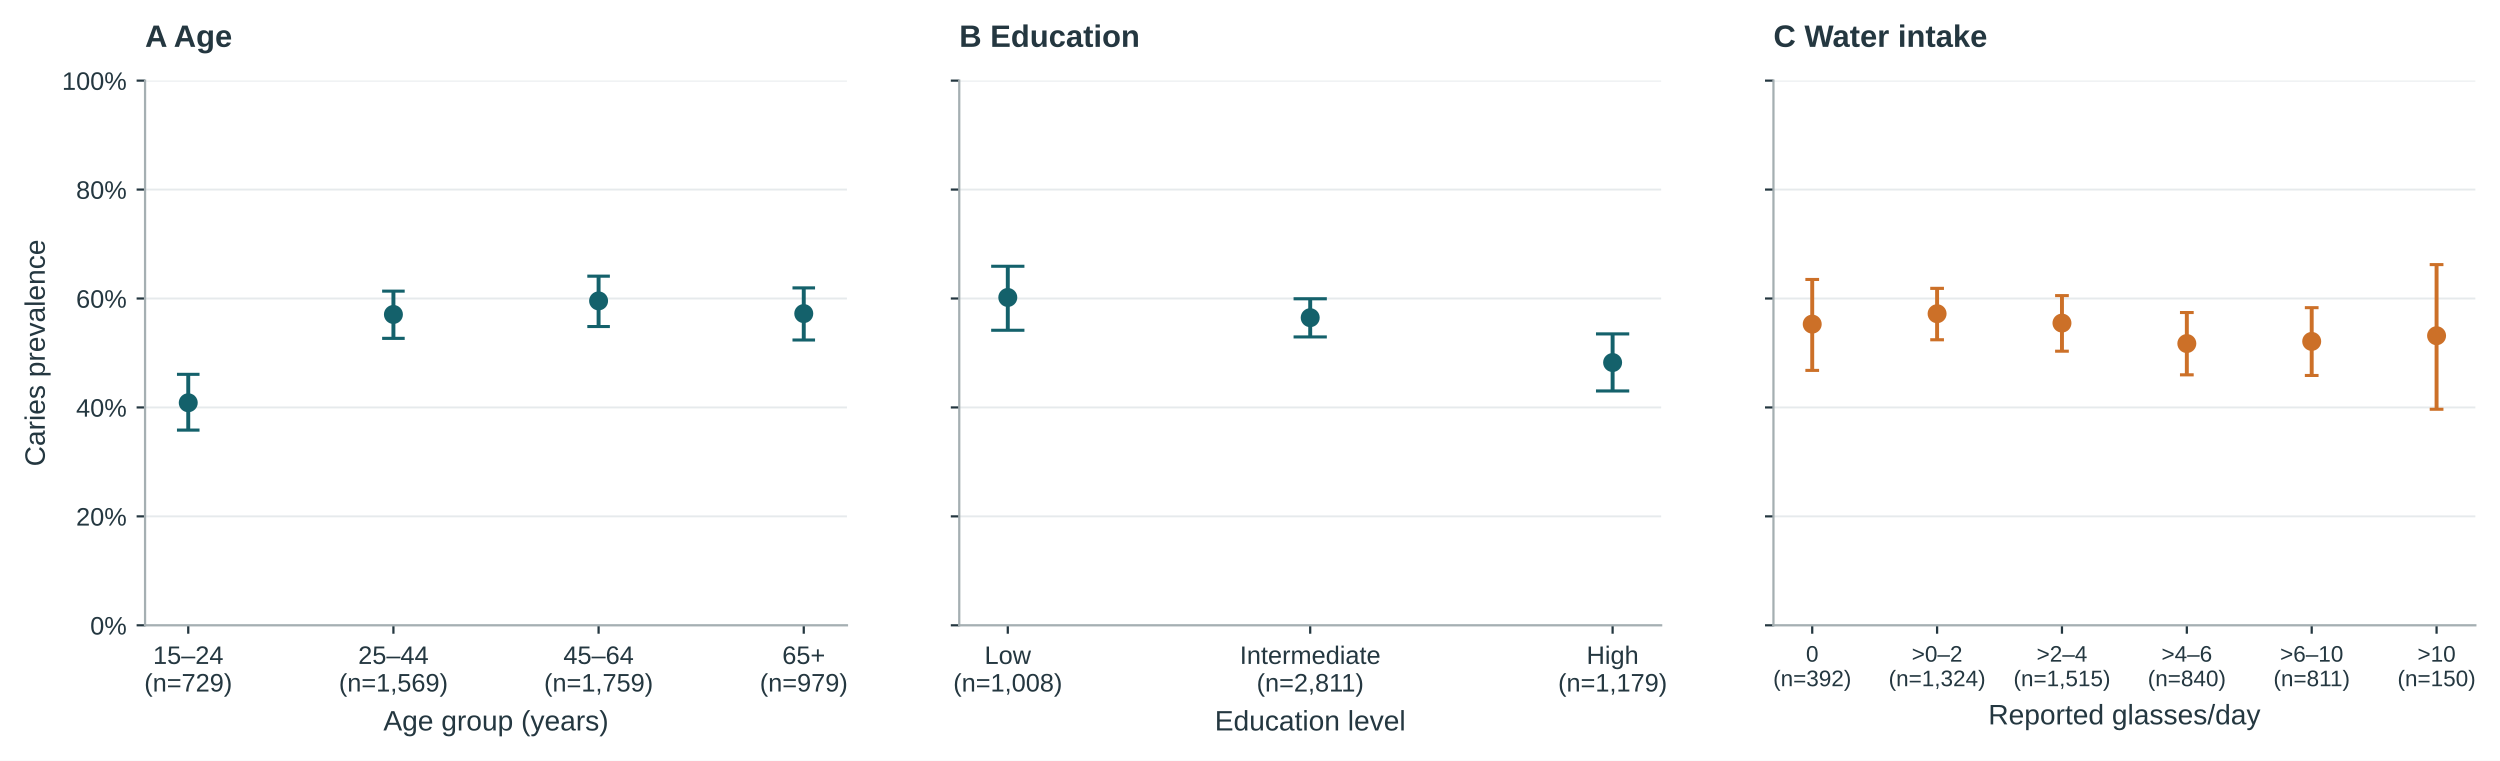
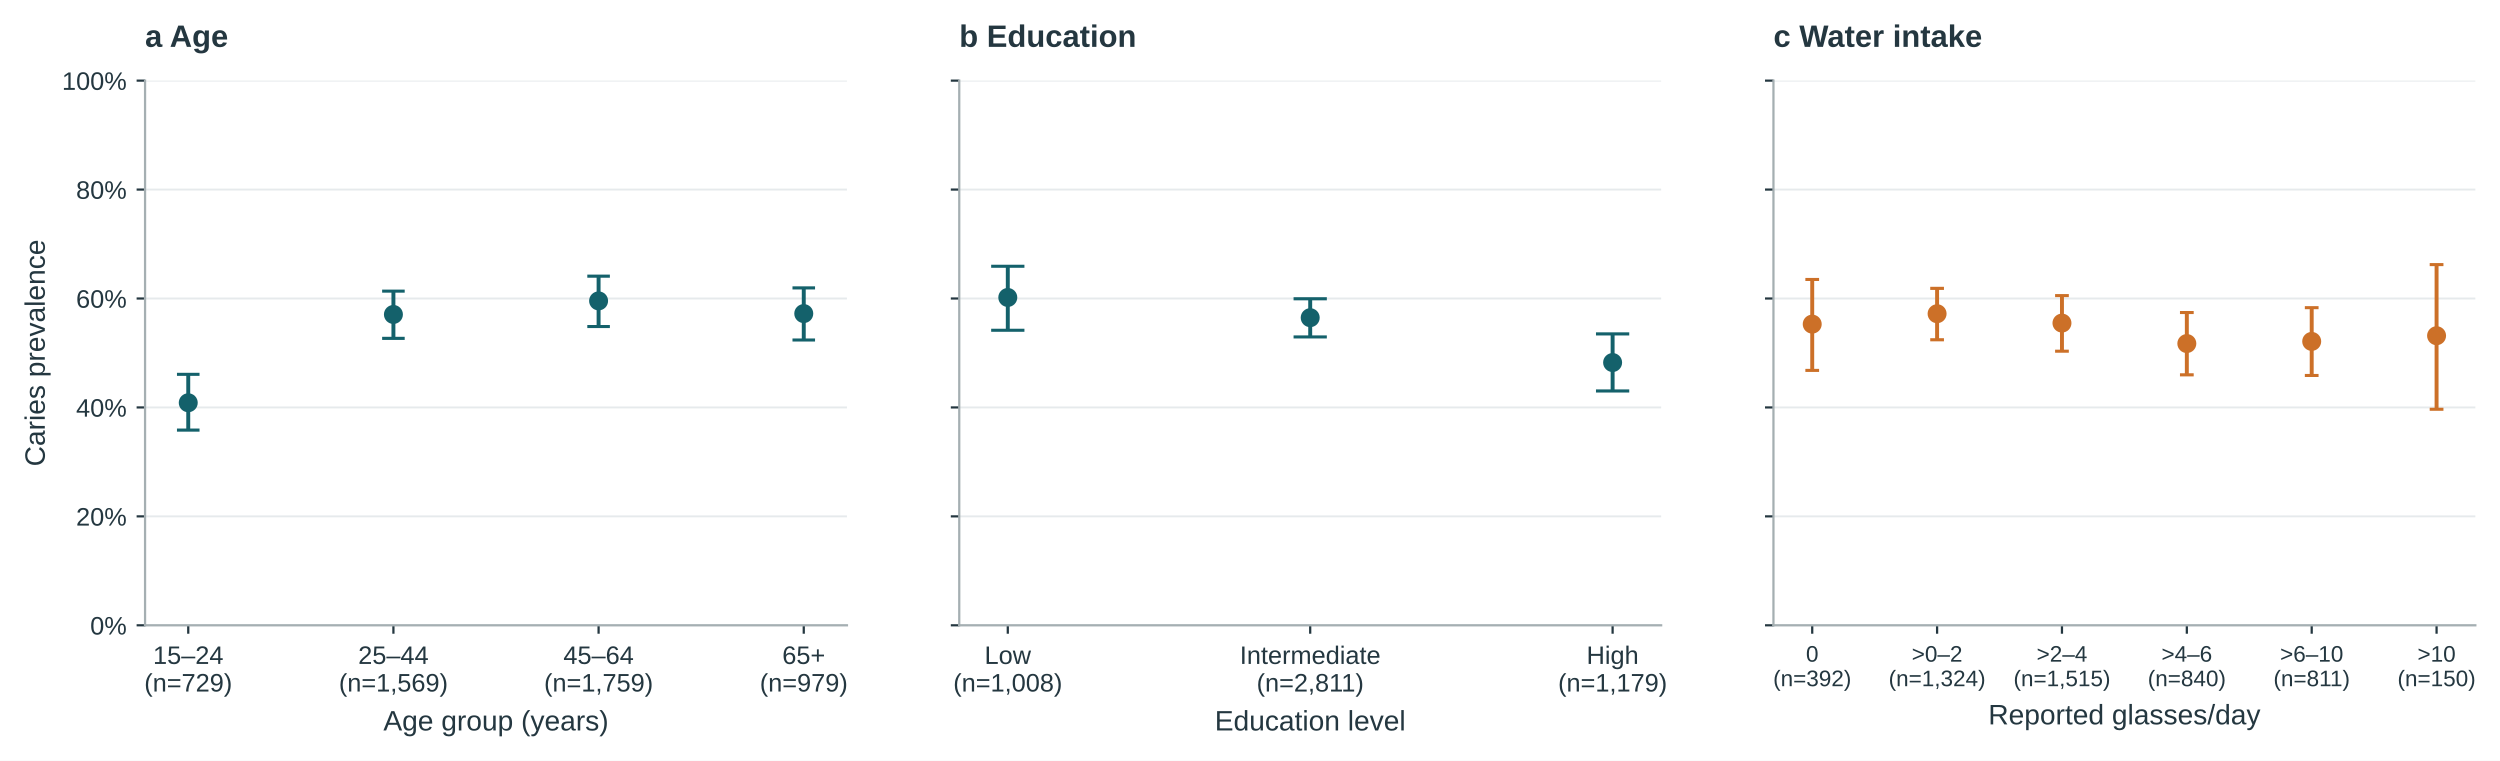
<svg xmlns="http://www.w3.org/2000/svg" xmlns:xlink="http://www.w3.org/1999/xlink" width="888.303pt" height="270.3pt" viewBox="0 0 888.303 270.3" version="1.1">
  <defs>
    <style type="text/css">*{stroke-linejoin: round; stroke-linecap: butt}</style>
  </defs>
  <g id="figure_1">
    <g id="patch_1">
      <path d="M 0 270.3  L 888.303 270.3  L 888.303 0  L 0 0  z " style="fill: #ffffff" />
    </g>
    <g id="axes_1">
      <g id="patch_2">
        <path d="M 51.542 222.184  L 300.94 222.184  L 300.94 28.648  L 51.542 28.648  z " style="fill: #ffffff" />
      </g>
      <g id="matplotlib.axis_1">
        <g id="xtick_1">
          <g id="line2d_1">
            <defs>
-               <path id="mae3a297f26" d="M 0 0  L 0 3  " style="stroke: #243740; stroke-width: 0.8" />
+               <path id="m67c0780987" d="M 0 0  L 0 3  " style="stroke: #243740; stroke-width: 0.8" />
            </defs>
            <g>
-               <use xlink:href="#mae3a297f26" x="66.888" y="222.184" style="fill: #243740; stroke: #243740; stroke-width: 0.8" />
+               <use xlink:href="#m67c0780987" x="66.888" y="222.184" style="fill: #243740; stroke: #243740; stroke-width: 0.8" />
            </g>
          </g>
          <g id="text_1">
            <text style="font-size: 9px; font-family: 'Arial', 'DejaVu Sans', sans-serif; fill: #243740" transform="translate(54.37602 235.9111)">15–24</text>
            <text style="font-size: 9px; font-family: 'Arial', 'DejaVu Sans', sans-serif; fill: #243740" transform="translate(51.25344 245.7065)">(n=729)</text>
          </g>
        </g>
        <g id="xtick_2">
          <g id="line2d_2">
            <g>
-               <use xlink:href="#mae3a297f26" x="139.79" y="222.184" style="fill: #243740; stroke: #243740; stroke-width: 0.8" />
+               <use xlink:href="#m67c0780987" x="139.79" y="222.184" style="fill: #243740; stroke: #243740; stroke-width: 0.8" />
            </g>
          </g>
          <g id="text_2">
            <text style="font-size: 9px; font-family: 'Arial', 'DejaVu Sans', sans-serif; fill: #243740" transform="translate(127.278 235.9111)">25–44</text>
            <text style="font-size: 9px; font-family: 'Arial', 'DejaVu Sans', sans-serif; fill: #243740" transform="translate(120.4028 245.7065)">(n=1,569)</text>
          </g>
        </g>
        <g id="xtick_3">
          <g id="line2d_3">
            <g>
-               <use xlink:href="#mae3a297f26" x="212.692" y="222.184" style="fill: #243740; stroke: #243740; stroke-width: 0.8" />
+               <use xlink:href="#m67c0780987" x="212.692" y="222.184" style="fill: #243740; stroke: #243740; stroke-width: 0.8" />
            </g>
          </g>
          <g id="text_3">
            <text style="font-size: 9px; font-family: 'Arial', 'DejaVu Sans', sans-serif; fill: #243740" transform="translate(200.1799 235.9111)">45–64</text>
            <text style="font-size: 9px; font-family: 'Arial', 'DejaVu Sans', sans-serif; fill: #243740" transform="translate(193.3048 245.7065)">(n=1,759)</text>
          </g>
        </g>
        <g id="xtick_4">
          <g id="line2d_4">
            <g>
-               <use xlink:href="#mae3a297f26" x="285.594" y="222.184" style="fill: #243740; stroke: #243740; stroke-width: 0.8" />
+               <use xlink:href="#m67c0780987" x="285.594" y="222.184" style="fill: #243740; stroke: #243740; stroke-width: 0.8" />
            </g>
          </g>
          <g id="text_4">
            <text style="font-size: 9px; font-family: 'Arial', 'DejaVu Sans', sans-serif; fill: #243740" transform="translate(277.9609 235.9111)">65+</text>
            <text style="font-size: 9px; font-family: 'Arial', 'DejaVu Sans', sans-serif; fill: #243740" transform="translate(269.9593 245.7065)">(n=979)</text>
          </g>
        </g>
        <g id="text_5">
          <text style="font-size: 10px; font-family: 'Arial', 'DejaVu Sans', sans-serif; text-anchor: middle; fill: #243740" x="176.241" y="259.556" transform="rotate(-0 176.2411 259.5556)">Age group (years)</text>
        </g>
      </g>
      <g id="matplotlib.axis_2">
        <g id="ytick_1">
          <g id="line2d_5">
-             <path d="M 51.542 222.184  L 300.94 222.184  " clip-path="url(#pbe6ad7b8bf)" style="fill: none; stroke: #e6eaec; stroke-width: 0.7; stroke-linecap: square" />
+             <path d="M 51.542 222.184  L 300.94 222.184  " clip-path="url(#pc5692f93bd)" style="fill: none; stroke: #e6eaec; stroke-width: 0.7; stroke-linecap: square" />
          </g>
          <g id="line2d_6">
            <defs>
-               <path id="m95fc5f3b8b" d="M 0 0  L -3 0  " style="stroke: #243740; stroke-width: 0.8" />
+               <path id="mb095ffeaea" d="M 0 0  L -3 0  " style="stroke: #243740; stroke-width: 0.8" />
            </defs>
            <g>
-               <use xlink:href="#m95fc5f3b8b" x="51.542" y="222.184" style="fill: #243740; stroke: #243740; stroke-width: 0.8" />
+               <use xlink:href="#mb095ffeaea" x="51.542" y="222.184" style="fill: #243740; stroke: #243740; stroke-width: 0.8" />
            </g>
          </g>
          <g id="text_6">
            <text style="font-size: 9px; font-family: 'Arial', 'DejaVu Sans', sans-serif; text-anchor: end; fill: #243740" x="45.042" y="225.46" transform="rotate(-0 45.04227 225.4604)">0%</text>
          </g>
        </g>
        <g id="ytick_2">
          <g id="line2d_7">
-             <path d="M 51.542 183.477  L 300.94 183.477  " clip-path="url(#pbe6ad7b8bf)" style="fill: none; stroke: #e6eaec; stroke-width: 0.7; stroke-linecap: square" />
+             <path d="M 51.542 183.477  L 300.94 183.477  " clip-path="url(#pc5692f93bd)" style="fill: none; stroke: #e6eaec; stroke-width: 0.7; stroke-linecap: square" />
          </g>
          <g id="line2d_8">
            <g>
-               <use xlink:href="#m95fc5f3b8b" x="51.542" y="183.477" style="fill: #243740; stroke: #243740; stroke-width: 0.8" />
+               <use xlink:href="#mb095ffeaea" x="51.542" y="183.477" style="fill: #243740; stroke: #243740; stroke-width: 0.8" />
            </g>
          </g>
          <g id="text_7">
            <text style="font-size: 9px; font-family: 'Arial', 'DejaVu Sans', sans-serif; text-anchor: end; fill: #243740" x="45.042" y="186.753" transform="rotate(-0 45.04227 186.7532)">20%</text>
          </g>
        </g>
        <g id="ytick_3">
          <g id="line2d_9">
-             <path d="M 51.542 144.77  L 300.94 144.77  " clip-path="url(#pbe6ad7b8bf)" style="fill: none; stroke: #e6eaec; stroke-width: 0.7; stroke-linecap: square" />
+             <path d="M 51.542 144.77  L 300.94 144.77  " clip-path="url(#pc5692f93bd)" style="fill: none; stroke: #e6eaec; stroke-width: 0.7; stroke-linecap: square" />
          </g>
          <g id="line2d_10">
            <g>
-               <use xlink:href="#m95fc5f3b8b" x="51.542" y="144.77" style="fill: #243740; stroke: #243740; stroke-width: 0.8" />
+               <use xlink:href="#mb095ffeaea" x="51.542" y="144.77" style="fill: #243740; stroke: #243740; stroke-width: 0.8" />
            </g>
          </g>
          <g id="text_8">
            <text style="font-size: 9px; font-family: 'Arial', 'DejaVu Sans', sans-serif; text-anchor: end; fill: #243740" x="45.042" y="148.046" transform="rotate(-0 45.04227 148.046)">40%</text>
          </g>
        </g>
        <g id="ytick_4">
          <g id="line2d_11">
-             <path d="M 51.542 106.063  L 300.94 106.063  " clip-path="url(#pbe6ad7b8bf)" style="fill: none; stroke: #e6eaec; stroke-width: 0.7; stroke-linecap: square" />
+             <path d="M 51.542 106.063  L 300.94 106.063  " clip-path="url(#pc5692f93bd)" style="fill: none; stroke: #e6eaec; stroke-width: 0.7; stroke-linecap: square" />
          </g>
          <g id="line2d_12">
            <g>
-               <use xlink:href="#m95fc5f3b8b" x="51.542" y="106.063" style="fill: #243740; stroke: #243740; stroke-width: 0.8" />
+               <use xlink:href="#mb095ffeaea" x="51.542" y="106.063" style="fill: #243740; stroke: #243740; stroke-width: 0.8" />
            </g>
          </g>
          <g id="text_9">
            <text style="font-size: 9px; font-family: 'Arial', 'DejaVu Sans', sans-serif; text-anchor: end; fill: #243740" x="45.042" y="109.339" transform="rotate(-0 45.04227 109.3388)">60%</text>
          </g>
        </g>
        <g id="ytick_5">
          <g id="line2d_13">
-             <path d="M 51.542 67.356  L 300.94 67.356  " clip-path="url(#pbe6ad7b8bf)" style="fill: none; stroke: #e6eaec; stroke-width: 0.7; stroke-linecap: square" />
+             <path d="M 51.542 67.356  L 300.94 67.356  " clip-path="url(#pc5692f93bd)" style="fill: none; stroke: #e6eaec; stroke-width: 0.7; stroke-linecap: square" />
          </g>
          <g id="line2d_14">
            <g>
-               <use xlink:href="#m95fc5f3b8b" x="51.542" y="67.356" style="fill: #243740; stroke: #243740; stroke-width: 0.8" />
+               <use xlink:href="#mb095ffeaea" x="51.542" y="67.356" style="fill: #243740; stroke: #243740; stroke-width: 0.8" />
            </g>
          </g>
          <g id="text_10">
            <text style="font-size: 9px; font-family: 'Arial', 'DejaVu Sans', sans-serif; text-anchor: end; fill: #243740" x="45.042" y="70.632" transform="rotate(-0 45.04227 70.63162)">80%</text>
          </g>
        </g>
        <g id="ytick_6">
          <g id="line2d_15">
-             <path d="M 51.542 28.648  L 300.94 28.648  " clip-path="url(#pbe6ad7b8bf)" style="fill: none; stroke: #e6eaec; stroke-width: 0.7; stroke-linecap: square" />
+             <path d="M 51.542 28.648  L 300.94 28.648  " clip-path="url(#pc5692f93bd)" style="fill: none; stroke: #e6eaec; stroke-width: 0.7; stroke-linecap: square" />
          </g>
          <g id="line2d_16">
            <g>
-               <use xlink:href="#m95fc5f3b8b" x="51.542" y="28.648" style="fill: #243740; stroke: #243740; stroke-width: 0.8" />
+               <use xlink:href="#mb095ffeaea" x="51.542" y="28.648" style="fill: #243740; stroke: #243740; stroke-width: 0.8" />
            </g>
          </g>
          <g id="text_11">
            <text style="font-size: 9px; font-family: 'Arial', 'DejaVu Sans', sans-serif; text-anchor: end; fill: #243740" x="45.042" y="31.924" transform="rotate(-0 45.04227 31.92442)">100%</text>
          </g>
        </g>
        <g id="text_12">
          <text style="font-size: 10px; font-family: 'Arial', 'DejaVu Sans', sans-serif; text-anchor: middle; fill: #243740" x="15.92" y="125.416" transform="rotate(-90 15.92027 125.4163)">Caries prevalence</text>
        </g>
      </g>
      <g id="LineCollection_1">
-         <path d="M 66.888 152.82  L 66.888 133.012  " clip-path="url(#pbe6ad7b8bf)" style="fill: none; stroke: #14616b; stroke-width: 1.4" />
+         <path d="M 66.888 152.82  L 66.888 133.012  " clip-path="url(#pc5692f93bd)" style="fill: none; stroke: #14616b; stroke-width: 1.4" />
      </g>
      <g id="LineCollection_2">
-         <path d="M 62.879 152.82  L 70.898 152.82  " clip-path="url(#pbe6ad7b8bf)" style="fill: none; stroke: #14616b; stroke-width: 1.1" />
-         <path d="M 62.879 133.012  L 70.898 133.012  " clip-path="url(#pbe6ad7b8bf)" style="fill: none; stroke: #14616b; stroke-width: 1.1" />
+         <path d="M 62.879 152.82  L 70.898 152.82  " clip-path="url(#pc5692f93bd)" style="fill: none; stroke: #14616b; stroke-width: 1.1" />
+         <path d="M 62.879 133.012  L 70.898 133.012  " clip-path="url(#pc5692f93bd)" style="fill: none; stroke: #14616b; stroke-width: 1.1" />
      </g>
      <g id="LineCollection_3">
-         <path d="M 139.79 120.233  L 139.79 103.445  " clip-path="url(#pbe6ad7b8bf)" style="fill: none; stroke: #14616b; stroke-width: 1.4" />
+         <path d="M 139.79 120.233  L 139.79 103.445  " clip-path="url(#pc5692f93bd)" style="fill: none; stroke: #14616b; stroke-width: 1.4" />
      </g>
      <g id="LineCollection_4">
-         <path d="M 135.78 120.233  L 143.8 120.233  " clip-path="url(#pbe6ad7b8bf)" style="fill: none; stroke: #14616b; stroke-width: 1.1" />
-         <path d="M 135.78 103.445  L 143.8 103.445  " clip-path="url(#pbe6ad7b8bf)" style="fill: none; stroke: #14616b; stroke-width: 1.1" />
+         <path d="M 135.78 120.233  L 143.8 120.233  " clip-path="url(#pc5692f93bd)" style="fill: none; stroke: #14616b; stroke-width: 1.1" />
+         <path d="M 135.78 103.445  L 143.8 103.445  " clip-path="url(#pc5692f93bd)" style="fill: none; stroke: #14616b; stroke-width: 1.1" />
      </g>
      <g id="LineCollection_5">
-         <path d="M 212.692 116.029  L 212.692 98.124  " clip-path="url(#pbe6ad7b8bf)" style="fill: none; stroke: #14616b; stroke-width: 1.4" />
+         <path d="M 212.692 116.029  L 212.692 98.124  " clip-path="url(#pc5692f93bd)" style="fill: none; stroke: #14616b; stroke-width: 1.4" />
      </g>
      <g id="LineCollection_6">
-         <path d="M 208.682 116.029  L 216.702 116.029  " clip-path="url(#pbe6ad7b8bf)" style="fill: none; stroke: #14616b; stroke-width: 1.1" />
-         <path d="M 208.682 98.124  L 216.702 98.124  " clip-path="url(#pbe6ad7b8bf)" style="fill: none; stroke: #14616b; stroke-width: 1.1" />
+         <path d="M 208.682 116.029  L 216.702 116.029  " clip-path="url(#pc5692f93bd)" style="fill: none; stroke: #14616b; stroke-width: 1.1" />
+         <path d="M 208.682 98.124  L 216.702 98.124  " clip-path="url(#pc5692f93bd)" style="fill: none; stroke: #14616b; stroke-width: 1.1" />
      </g>
      <g id="LineCollection_7">
-         <path d="M 285.594 120.804  L 285.594 102.301  " clip-path="url(#pbe6ad7b8bf)" style="fill: none; stroke: #14616b; stroke-width: 1.4" />
+         <path d="M 285.594 120.804  L 285.594 102.301  " clip-path="url(#pc5692f93bd)" style="fill: none; stroke: #14616b; stroke-width: 1.4" />
      </g>
      <g id="LineCollection_8">
-         <path d="M 281.584 120.804  L 289.604 120.804  " clip-path="url(#pbe6ad7b8bf)" style="fill: none; stroke: #14616b; stroke-width: 1.1" />
-         <path d="M 281.584 102.301  L 289.604 102.301  " clip-path="url(#pbe6ad7b8bf)" style="fill: none; stroke: #14616b; stroke-width: 1.1" />
+         <path d="M 281.584 120.804  L 289.604 120.804  " clip-path="url(#pc5692f93bd)" style="fill: none; stroke: #14616b; stroke-width: 1.1" />
+         <path d="M 281.584 102.301  L 289.604 102.301  " clip-path="url(#pc5692f93bd)" style="fill: none; stroke: #14616b; stroke-width: 1.1" />
      </g>
      <g id="patch_3">
        <path d="M 51.542 222.184  L 51.542 28.648  " style="fill: none; stroke: #a5afb2; stroke-width: 0.8; stroke-linejoin: miter; stroke-linecap: square" />
      </g>
      <g id="patch_4">
        <path d="M 51.542 222.184  L 300.94 222.184  " style="fill: none; stroke: #a5afb2; stroke-width: 0.8; stroke-linejoin: miter; stroke-linecap: square" />
      </g>
      <g id="PathCollection_1">
        <defs>
-           <path id="m82c2ba44da" d="M 0 2.872  C 0.762 2.872 1.492 2.57 2.031 2.031  C 2.57 1.492 2.872 0.762 2.872 0  C 2.872 -0.762 2.57 -1.492 2.031 -2.031  C 1.492 -2.57 0.762 -2.872 0 -2.872  C -0.762 -2.872 -1.492 -2.57 -2.031 -2.031  C -2.57 -1.492 -2.872 -0.762 -2.872 0  C -2.872 0.762 -2.57 1.492 -2.031 2.031  C -1.492 2.57 -0.762 2.872 0 2.872  z " style="stroke: #14616b" />
+           <path id="m04015a2d01" d="M 0 2.872  C 0.762 2.872 1.492 2.57 2.031 2.031  C 2.57 1.492 2.872 0.762 2.872 0  C 2.872 -0.762 2.57 -1.492 2.031 -2.031  C 1.492 -2.57 0.762 -2.872 0 -2.872  C -0.762 -2.872 -1.492 -2.57 -2.031 -2.031  C -2.57 -1.492 -2.872 -0.762 -2.872 0  C -2.872 0.762 -2.57 1.492 -2.031 2.031  C -1.492 2.57 -0.762 2.872 0 2.872  z " style="stroke: #14616b" />
        </defs>
-         <g clip-path="url(#pbe6ad7b8bf)">
-           <use xlink:href="#m82c2ba44da" x="66.888" y="143.108" style="fill: #14616b; stroke: #14616b" />
+         <g clip-path="url(#pc5692f93bd)">
+           <use xlink:href="#m04015a2d01" x="66.888" y="143.108" style="fill: #14616b; stroke: #14616b" />
        </g>
      </g>
      <g id="PathCollection_2">
-         <g clip-path="url(#pbe6ad7b8bf)">
-           <use xlink:href="#m82c2ba44da" x="139.79" y="111.734" style="fill: #14616b; stroke: #14616b" />
+         <g clip-path="url(#pc5692f93bd)">
+           <use xlink:href="#m04015a2d01" x="139.79" y="111.734" style="fill: #14616b; stroke: #14616b" />
        </g>
      </g>
      <g id="PathCollection_3">
-         <g clip-path="url(#pbe6ad7b8bf)">
-           <use xlink:href="#m82c2ba44da" x="212.692" y="106.912" style="fill: #14616b; stroke: #14616b" />
+         <g clip-path="url(#pc5692f93bd)">
+           <use xlink:href="#m04015a2d01" x="212.692" y="106.912" style="fill: #14616b; stroke: #14616b" />
        </g>
      </g>
      <g id="PathCollection_4">
-         <g clip-path="url(#pbe6ad7b8bf)">
-           <use xlink:href="#m82c2ba44da" x="285.594" y="111.422" style="fill: #14616b; stroke: #14616b" />
+         <g clip-path="url(#pc5692f93bd)">
+           <use xlink:href="#m04015a2d01" x="285.594" y="111.422" style="fill: #14616b; stroke: #14616b" />
        </g>
      </g>
      <g id="text_13">
-         <text style="font-weight: 700; font-size: 11px; font-family: 'Arial', 'DejaVu Sans', sans-serif; text-anchor: start; fill: #243740" x="51.542" y="16.648" transform="rotate(-0 51.54227 16.6483)">A  Age</text>
+         <text style="font-weight: 700; font-size: 11px; font-family: 'Arial', 'DejaVu Sans', sans-serif; text-anchor: start; fill: #243740" x="51.542" y="16.648" transform="rotate(-0 51.54227 16.6483)">a  Age</text>
      </g>
    </g>
    <g id="axes_2">
      <g id="patch_5">
        <path d="M 340.843 222.184  L 590.241 222.184  L 590.241 28.648  L 340.843 28.648  z " style="fill: #ffffff" />
      </g>
      <g id="matplotlib.axis_3">
        <g id="xtick_5">
          <g id="line2d_17">
            <g>
-               <use xlink:href="#mae3a297f26" x="358.09" y="222.184" style="fill: #243740; stroke: #243740; stroke-width: 0.8" />
+               <use xlink:href="#m67c0780987" x="358.09" y="222.184" style="fill: #243740; stroke: #243740; stroke-width: 0.8" />
            </g>
          </g>
          <g id="text_14">
            <text style="font-size: 9px; font-family: 'Arial', 'DejaVu Sans', sans-serif; fill: #243740" transform="translate(349.8349 235.9111)">Low</text>
            <text style="font-size: 9px; font-family: 'Arial', 'DejaVu Sans', sans-serif; fill: #243740" transform="translate(338.7024 245.7065)">(n=1,008)</text>
          </g>
        </g>
        <g id="xtick_6">
          <g id="line2d_18">
            <g>
-               <use xlink:href="#mae3a297f26" x="465.542" y="222.184" style="fill: #243740; stroke: #243740; stroke-width: 0.8" />
+               <use xlink:href="#m67c0780987" x="465.542" y="222.184" style="fill: #243740; stroke: #243740; stroke-width: 0.8" />
            </g>
          </g>
          <g id="text_15">
            <text style="font-size: 9px; font-family: 'Arial', 'DejaVu Sans', sans-serif; fill: #243740" transform="translate(440.5307 235.9111)">Intermediate</text>
            <text style="font-size: 9px; font-family: 'Arial', 'DejaVu Sans', sans-serif; fill: #243740" transform="translate(446.489 245.7065)">(n=2,811)</text>
          </g>
        </g>
        <g id="xtick_7">
          <g id="line2d_19">
            <g>
-               <use xlink:href="#mae3a297f26" x="572.995" y="222.184" style="fill: #243740; stroke: #243740; stroke-width: 0.8" />
+               <use xlink:href="#m67c0780987" x="572.995" y="222.184" style="fill: #243740; stroke: #243740; stroke-width: 0.8" />
            </g>
          </g>
          <g id="text_16">
            <text style="font-size: 9px; font-family: 'Arial', 'DejaVu Sans', sans-serif; fill: #243740" transform="translate(563.7404 235.9111)">High</text>
            <text style="font-size: 9px; font-family: 'Arial', 'DejaVu Sans', sans-serif; fill: #243740" transform="translate(553.6076 245.7067)">(n=1,179)</text>
          </g>
        </g>
        <g id="text_17">
          <text style="font-size: 10px; font-family: 'Arial', 'DejaVu Sans', sans-serif; text-anchor: middle; fill: #243740" x="465.542" y="259.556" transform="rotate(-0 465.5423 259.5557)">Education level</text>
        </g>
      </g>
      <g id="matplotlib.axis_4">
        <g id="ytick_7">
          <g id="line2d_20">
-             <path d="M 340.843 222.184  L 590.241 222.184  " clip-path="url(#pc26cbef917)" style="fill: none; stroke: #e6eaec; stroke-width: 0.7; stroke-linecap: square" />
+             <path d="M 340.843 222.184  L 590.241 222.184  " clip-path="url(#p64a1d6c9f5)" style="fill: none; stroke: #e6eaec; stroke-width: 0.7; stroke-linecap: square" />
          </g>
          <g id="line2d_21">
            <g>
-               <use xlink:href="#m95fc5f3b8b" x="340.843" y="222.184" style="fill: #243740; stroke: #243740; stroke-width: 0.8" />
+               <use xlink:href="#mb095ffeaea" x="340.843" y="222.184" style="fill: #243740; stroke: #243740; stroke-width: 0.8" />
            </g>
          </g>
        </g>
        <g id="ytick_8">
          <g id="line2d_22">
-             <path d="M 340.843 183.477  L 590.241 183.477  " clip-path="url(#pc26cbef917)" style="fill: none; stroke: #e6eaec; stroke-width: 0.7; stroke-linecap: square" />
+             <path d="M 340.843 183.477  L 590.241 183.477  " clip-path="url(#p64a1d6c9f5)" style="fill: none; stroke: #e6eaec; stroke-width: 0.7; stroke-linecap: square" />
          </g>
          <g id="line2d_23">
            <g>
-               <use xlink:href="#m95fc5f3b8b" x="340.843" y="183.477" style="fill: #243740; stroke: #243740; stroke-width: 0.8" />
+               <use xlink:href="#mb095ffeaea" x="340.843" y="183.477" style="fill: #243740; stroke: #243740; stroke-width: 0.8" />
            </g>
          </g>
        </g>
        <g id="ytick_9">
          <g id="line2d_24">
-             <path d="M 340.843 144.77  L 590.241 144.77  " clip-path="url(#pc26cbef917)" style="fill: none; stroke: #e6eaec; stroke-width: 0.7; stroke-linecap: square" />
+             <path d="M 340.843 144.77  L 590.241 144.77  " clip-path="url(#p64a1d6c9f5)" style="fill: none; stroke: #e6eaec; stroke-width: 0.7; stroke-linecap: square" />
          </g>
          <g id="line2d_25">
            <g>
-               <use xlink:href="#m95fc5f3b8b" x="340.843" y="144.77" style="fill: #243740; stroke: #243740; stroke-width: 0.8" />
+               <use xlink:href="#mb095ffeaea" x="340.843" y="144.77" style="fill: #243740; stroke: #243740; stroke-width: 0.8" />
            </g>
          </g>
        </g>
        <g id="ytick_10">
          <g id="line2d_26">
-             <path d="M 340.843 106.063  L 590.241 106.063  " clip-path="url(#pc26cbef917)" style="fill: none; stroke: #e6eaec; stroke-width: 0.7; stroke-linecap: square" />
+             <path d="M 340.843 106.063  L 590.241 106.063  " clip-path="url(#p64a1d6c9f5)" style="fill: none; stroke: #e6eaec; stroke-width: 0.7; stroke-linecap: square" />
          </g>
          <g id="line2d_27">
            <g>
-               <use xlink:href="#m95fc5f3b8b" x="340.843" y="106.063" style="fill: #243740; stroke: #243740; stroke-width: 0.8" />
+               <use xlink:href="#mb095ffeaea" x="340.843" y="106.063" style="fill: #243740; stroke: #243740; stroke-width: 0.8" />
            </g>
          </g>
        </g>
        <g id="ytick_11">
          <g id="line2d_28">
-             <path d="M 340.843 67.356  L 590.241 67.356  " clip-path="url(#pc26cbef917)" style="fill: none; stroke: #e6eaec; stroke-width: 0.7; stroke-linecap: square" />
+             <path d="M 340.843 67.356  L 590.241 67.356  " clip-path="url(#p64a1d6c9f5)" style="fill: none; stroke: #e6eaec; stroke-width: 0.7; stroke-linecap: square" />
          </g>
          <g id="line2d_29">
            <g>
-               <use xlink:href="#m95fc5f3b8b" x="340.843" y="67.356" style="fill: #243740; stroke: #243740; stroke-width: 0.8" />
+               <use xlink:href="#mb095ffeaea" x="340.843" y="67.356" style="fill: #243740; stroke: #243740; stroke-width: 0.8" />
            </g>
          </g>
        </g>
        <g id="ytick_12">
          <g id="line2d_30">
-             <path d="M 340.843 28.648  L 590.241 28.648  " clip-path="url(#pc26cbef917)" style="fill: none; stroke: #e6eaec; stroke-width: 0.7; stroke-linecap: square" />
+             <path d="M 340.843 28.648  L 590.241 28.648  " clip-path="url(#p64a1d6c9f5)" style="fill: none; stroke: #e6eaec; stroke-width: 0.7; stroke-linecap: square" />
          </g>
          <g id="line2d_31">
            <g>
-               <use xlink:href="#m95fc5f3b8b" x="340.843" y="28.648" style="fill: #243740; stroke: #243740; stroke-width: 0.8" />
+               <use xlink:href="#mb095ffeaea" x="340.843" y="28.648" style="fill: #243740; stroke: #243740; stroke-width: 0.8" />
            </g>
          </g>
        </g>
      </g>
      <g id="LineCollection_9">
-         <path d="M 358.09 117.347  L 358.09 94.61  " clip-path="url(#pc26cbef917)" style="fill: none; stroke: #14616b; stroke-width: 1.4" />
+         <path d="M 358.09 117.347  L 358.09 94.61  " clip-path="url(#p64a1d6c9f5)" style="fill: none; stroke: #14616b; stroke-width: 1.4" />
      </g>
      <g id="LineCollection_10">
-         <path d="M 352.18 117.347  L 364 117.347  " clip-path="url(#pc26cbef917)" style="fill: none; stroke: #14616b; stroke-width: 1.1" />
-         <path d="M 352.18 94.61  L 364 94.61  " clip-path="url(#pc26cbef917)" style="fill: none; stroke: #14616b; stroke-width: 1.1" />
+         <path d="M 352.18 117.347  L 364 117.347  " clip-path="url(#p64a1d6c9f5)" style="fill: none; stroke: #14616b; stroke-width: 1.1" />
+         <path d="M 352.18 94.61  L 364 94.61  " clip-path="url(#p64a1d6c9f5)" style="fill: none; stroke: #14616b; stroke-width: 1.1" />
      </g>
      <g id="LineCollection_11">
-         <path d="M 465.542 119.724  L 465.542 106.162  " clip-path="url(#pc26cbef917)" style="fill: none; stroke: #14616b; stroke-width: 1.4" />
+         <path d="M 465.542 119.724  L 465.542 106.162  " clip-path="url(#p64a1d6c9f5)" style="fill: none; stroke: #14616b; stroke-width: 1.4" />
      </g>
      <g id="LineCollection_12">
-         <path d="M 459.632 119.724  L 471.452 119.724  " clip-path="url(#pc26cbef917)" style="fill: none; stroke: #14616b; stroke-width: 1.1" />
-         <path d="M 459.632 106.162  L 471.452 106.162  " clip-path="url(#pc26cbef917)" style="fill: none; stroke: #14616b; stroke-width: 1.1" />
+         <path d="M 459.632 119.724  L 471.452 119.724  " clip-path="url(#p64a1d6c9f5)" style="fill: none; stroke: #14616b; stroke-width: 1.1" />
+         <path d="M 459.632 106.162  L 471.452 106.162  " clip-path="url(#p64a1d6c9f5)" style="fill: none; stroke: #14616b; stroke-width: 1.1" />
      </g>
      <g id="LineCollection_13">
-         <path d="M 572.995 138.917  L 572.995 118.644  " clip-path="url(#pc26cbef917)" style="fill: none; stroke: #14616b; stroke-width: 1.4" />
+         <path d="M 572.995 138.917  L 572.995 118.644  " clip-path="url(#p64a1d6c9f5)" style="fill: none; stroke: #14616b; stroke-width: 1.4" />
      </g>
      <g id="LineCollection_14">
-         <path d="M 567.085 138.917  L 578.905 138.917  " clip-path="url(#pc26cbef917)" style="fill: none; stroke: #14616b; stroke-width: 1.1" />
-         <path d="M 567.085 118.644  L 578.905 118.644  " clip-path="url(#pc26cbef917)" style="fill: none; stroke: #14616b; stroke-width: 1.1" />
+         <path d="M 567.085 138.917  L 578.905 138.917  " clip-path="url(#p64a1d6c9f5)" style="fill: none; stroke: #14616b; stroke-width: 1.1" />
+         <path d="M 567.085 118.644  L 578.905 118.644  " clip-path="url(#p64a1d6c9f5)" style="fill: none; stroke: #14616b; stroke-width: 1.1" />
      </g>
      <g id="patch_6">
        <path d="M 340.843 222.184  L 340.843 28.648  " style="fill: none; stroke: #a5afb2; stroke-width: 0.8; stroke-linejoin: miter; stroke-linecap: square" />
      </g>
      <g id="patch_7">
        <path d="M 340.843 222.184  L 590.241 222.184  " style="fill: none; stroke: #a5afb2; stroke-width: 0.8; stroke-linejoin: miter; stroke-linecap: square" />
      </g>
      <g id="PathCollection_5">
-         <g clip-path="url(#pc26cbef917)">
-           <use xlink:href="#m82c2ba44da" x="358.09" y="105.695" style="fill: #14616b; stroke: #14616b" />
+         <g clip-path="url(#p64a1d6c9f5)">
+           <use xlink:href="#m04015a2d01" x="358.09" y="105.695" style="fill: #14616b; stroke: #14616b" />
        </g>
      </g>
      <g id="PathCollection_6">
-         <g clip-path="url(#pc26cbef917)">
-           <use xlink:href="#m82c2ba44da" x="465.542" y="112.88" style="fill: #14616b; stroke: #14616b" />
+         <g clip-path="url(#p64a1d6c9f5)">
+           <use xlink:href="#m04015a2d01" x="465.542" y="112.88" style="fill: #14616b; stroke: #14616b" />
        </g>
      </g>
      <g id="PathCollection_7">
-         <g clip-path="url(#pc26cbef917)">
-           <use xlink:href="#m82c2ba44da" x="572.995" y="128.818" style="fill: #14616b; stroke: #14616b" />
+         <g clip-path="url(#p64a1d6c9f5)">
+           <use xlink:href="#m04015a2d01" x="572.995" y="128.818" style="fill: #14616b; stroke: #14616b" />
        </g>
      </g>
      <g id="text_18">
-         <text style="font-weight: 700; font-size: 11px; font-family: 'Arial', 'DejaVu Sans', sans-serif; text-anchor: start; fill: #243740" x="340.843" y="16.648" transform="rotate(-0 340.8435 16.6483)">B  Education</text>
+         <text style="font-weight: 700; font-size: 11px; font-family: 'Arial', 'DejaVu Sans', sans-serif; text-anchor: start; fill: #243740" x="340.843" y="16.648" transform="rotate(-0 340.8435 16.6483)">b  Education</text>
      </g>
    </g>
    <g id="axes_3">
      <g id="patch_8">
        <path d="M 630.145 222.184  L 879.542 222.184  L 879.542 28.648  L 630.145 28.648  z " style="fill: #ffffff" />
      </g>
      <g id="matplotlib.axis_5">
        <g id="xtick_8">
          <g id="line2d_32">
            <g>
-               <use xlink:href="#mae3a297f26" x="643.921" y="222.184" style="fill: #243740; stroke: #243740; stroke-width: 0.8" />
+               <use xlink:href="#m67c0780987" x="643.921" y="222.184" style="fill: #243740; stroke: #243740; stroke-width: 0.8" />
            </g>
          </g>
          <g id="text_19">
            <text style="font-size: 8px; font-family: 'Arial', 'DejaVu Sans', sans-serif; fill: #243740" transform="translate(641.6968 235.1081)">0</text>
            <text style="font-size: 8px; font-family: 'Arial', 'DejaVu Sans', sans-serif; fill: #243740" transform="translate(630.0237 243.8152)">(n=392)</text>
          </g>
        </g>
        <g id="xtick_9">
          <g id="line2d_33">
            <g>
-               <use xlink:href="#mae3a297f26" x="688.29" y="222.184" style="fill: #243740; stroke: #243740; stroke-width: 0.8" />
+               <use xlink:href="#m67c0780987" x="688.29" y="222.184" style="fill: #243740; stroke: #243740; stroke-width: 0.8" />
            </g>
          </g>
          <g id="text_20">
            <text style="font-size: 8px; font-family: 'Arial', 'DejaVu Sans', sans-serif; fill: #243740" transform="translate(679.2807 235.1081)">&gt;0–2</text>
            <text style="font-size: 8px; font-family: 'Arial', 'DejaVu Sans', sans-serif; fill: #243740" transform="translate(671.057 243.8152)">(n=1,324)</text>
          </g>
        </g>
        <g id="xtick_10">
          <g id="line2d_34">
            <g>
-               <use xlink:href="#mae3a297f26" x="732.659" y="222.184" style="fill: #243740; stroke: #243740; stroke-width: 0.8" />
+               <use xlink:href="#m67c0780987" x="732.659" y="222.184" style="fill: #243740; stroke: #243740; stroke-width: 0.8" />
            </g>
          </g>
          <g id="text_21">
            <text style="font-size: 8px; font-family: 'Arial', 'DejaVu Sans', sans-serif; fill: #243740" transform="translate(723.6496 235.1081)">&gt;2–4</text>
            <text style="font-size: 8px; font-family: 'Arial', 'DejaVu Sans', sans-serif; fill: #243740" transform="translate(715.4259 243.8152)">(n=1,515)</text>
          </g>
        </g>
        <g id="xtick_11">
          <g id="line2d_35">
            <g>
-               <use xlink:href="#mae3a297f26" x="777.028" y="222.184" style="fill: #243740; stroke: #243740; stroke-width: 0.8" />
+               <use xlink:href="#m67c0780987" x="777.028" y="222.184" style="fill: #243740; stroke: #243740; stroke-width: 0.8" />
            </g>
          </g>
          <g id="text_22">
            <text style="font-size: 8px; font-family: 'Arial', 'DejaVu Sans', sans-serif; fill: #243740" transform="translate(768.0185 235.1081)">&gt;4–6</text>
            <text style="font-size: 8px; font-family: 'Arial', 'DejaVu Sans', sans-serif; fill: #243740" transform="translate(763.1304 243.8152)">(n=840)</text>
          </g>
        </g>
        <g id="xtick_12">
          <g id="line2d_36">
            <g>
-               <use xlink:href="#mae3a297f26" x="821.397" y="222.184" style="fill: #243740; stroke: #243740; stroke-width: 0.8" />
+               <use xlink:href="#m67c0780987" x="821.397" y="222.184" style="fill: #243740; stroke: #243740; stroke-width: 0.8" />
            </g>
          </g>
          <g id="text_23">
            <text style="font-size: 8px; font-family: 'Arial', 'DejaVu Sans', sans-serif; fill: #243740" transform="translate(810.1631 235.1081)">&gt;6–10</text>
            <text style="font-size: 8px; font-family: 'Arial', 'DejaVu Sans', sans-serif; fill: #243740" transform="translate(807.7962 243.8152)">(n=811)</text>
          </g>
        </g>
        <g id="xtick_13">
          <g id="line2d_37">
            <g>
-               <use xlink:href="#mae3a297f26" x="865.766" y="222.184" style="fill: #243740; stroke: #243740; stroke-width: 0.8" />
+               <use xlink:href="#m67c0780987" x="865.766" y="222.184" style="fill: #243740; stroke: #243740; stroke-width: 0.8" />
            </g>
          </g>
          <g id="text_24">
            <text style="font-size: 8px; font-family: 'Arial', 'DejaVu Sans', sans-serif; fill: #243740" transform="translate(858.9807 235.1081)">&gt;10</text>
            <text style="font-size: 8px; font-family: 'Arial', 'DejaVu Sans', sans-serif; fill: #243740" transform="translate(851.8682 243.8152)">(n=150)</text>
          </g>
        </g>
        <g id="text_25">
          <text style="font-size: 10px; font-family: 'Arial', 'DejaVu Sans', sans-serif; text-anchor: middle; fill: #243740" x="754.843" y="257.379" transform="rotate(-0 754.8435 257.3788)">Reported glasses/day</text>
        </g>
      </g>
      <g id="matplotlib.axis_6">
        <g id="ytick_13">
          <g id="line2d_38">
-             <path d="M 630.145 222.184  L 879.542 222.184  " clip-path="url(#p845fb1558e)" style="fill: none; stroke: #e6eaec; stroke-width: 0.7; stroke-linecap: square" />
+             <path d="M 630.145 222.184  L 879.542 222.184  " clip-path="url(#pe4c5ab95d7)" style="fill: none; stroke: #e6eaec; stroke-width: 0.7; stroke-linecap: square" />
          </g>
          <g id="line2d_39">
            <g>
-               <use xlink:href="#m95fc5f3b8b" x="630.145" y="222.184" style="fill: #243740; stroke: #243740; stroke-width: 0.8" />
+               <use xlink:href="#mb095ffeaea" x="630.145" y="222.184" style="fill: #243740; stroke: #243740; stroke-width: 0.8" />
            </g>
          </g>
        </g>
        <g id="ytick_14">
          <g id="line2d_40">
-             <path d="M 630.145 183.477  L 879.542 183.477  " clip-path="url(#p845fb1558e)" style="fill: none; stroke: #e6eaec; stroke-width: 0.7; stroke-linecap: square" />
+             <path d="M 630.145 183.477  L 879.542 183.477  " clip-path="url(#pe4c5ab95d7)" style="fill: none; stroke: #e6eaec; stroke-width: 0.7; stroke-linecap: square" />
          </g>
          <g id="line2d_41">
            <g>
-               <use xlink:href="#m95fc5f3b8b" x="630.145" y="183.477" style="fill: #243740; stroke: #243740; stroke-width: 0.8" />
+               <use xlink:href="#mb095ffeaea" x="630.145" y="183.477" style="fill: #243740; stroke: #243740; stroke-width: 0.8" />
            </g>
          </g>
        </g>
        <g id="ytick_15">
          <g id="line2d_42">
-             <path d="M 630.145 144.77  L 879.542 144.77  " clip-path="url(#p845fb1558e)" style="fill: none; stroke: #e6eaec; stroke-width: 0.7; stroke-linecap: square" />
+             <path d="M 630.145 144.77  L 879.542 144.77  " clip-path="url(#pe4c5ab95d7)" style="fill: none; stroke: #e6eaec; stroke-width: 0.7; stroke-linecap: square" />
          </g>
          <g id="line2d_43">
            <g>
-               <use xlink:href="#m95fc5f3b8b" x="630.145" y="144.77" style="fill: #243740; stroke: #243740; stroke-width: 0.8" />
+               <use xlink:href="#mb095ffeaea" x="630.145" y="144.77" style="fill: #243740; stroke: #243740; stroke-width: 0.8" />
            </g>
          </g>
        </g>
        <g id="ytick_16">
          <g id="line2d_44">
-             <path d="M 630.145 106.063  L 879.542 106.063  " clip-path="url(#p845fb1558e)" style="fill: none; stroke: #e6eaec; stroke-width: 0.7; stroke-linecap: square" />
+             <path d="M 630.145 106.063  L 879.542 106.063  " clip-path="url(#pe4c5ab95d7)" style="fill: none; stroke: #e6eaec; stroke-width: 0.7; stroke-linecap: square" />
          </g>
          <g id="line2d_45">
            <g>
-               <use xlink:href="#m95fc5f3b8b" x="630.145" y="106.063" style="fill: #243740; stroke: #243740; stroke-width: 0.8" />
+               <use xlink:href="#mb095ffeaea" x="630.145" y="106.063" style="fill: #243740; stroke: #243740; stroke-width: 0.8" />
            </g>
          </g>
        </g>
        <g id="ytick_17">
          <g id="line2d_46">
-             <path d="M 630.145 67.356  L 879.542 67.356  " clip-path="url(#p845fb1558e)" style="fill: none; stroke: #e6eaec; stroke-width: 0.7; stroke-linecap: square" />
+             <path d="M 630.145 67.356  L 879.542 67.356  " clip-path="url(#pe4c5ab95d7)" style="fill: none; stroke: #e6eaec; stroke-width: 0.7; stroke-linecap: square" />
          </g>
          <g id="line2d_47">
            <g>
-               <use xlink:href="#m95fc5f3b8b" x="630.145" y="67.356" style="fill: #243740; stroke: #243740; stroke-width: 0.8" />
+               <use xlink:href="#mb095ffeaea" x="630.145" y="67.356" style="fill: #243740; stroke: #243740; stroke-width: 0.8" />
            </g>
          </g>
        </g>
        <g id="ytick_18">
          <g id="line2d_48">
-             <path d="M 630.145 28.648  L 879.542 28.648  " clip-path="url(#p845fb1558e)" style="fill: none; stroke: #e6eaec; stroke-width: 0.7; stroke-linecap: square" />
+             <path d="M 630.145 28.648  L 879.542 28.648  " clip-path="url(#pe4c5ab95d7)" style="fill: none; stroke: #e6eaec; stroke-width: 0.7; stroke-linecap: square" />
          </g>
          <g id="line2d_49">
            <g>
-               <use xlink:href="#m95fc5f3b8b" x="630.145" y="28.648" style="fill: #243740; stroke: #243740; stroke-width: 0.8" />
+               <use xlink:href="#mb095ffeaea" x="630.145" y="28.648" style="fill: #243740; stroke: #243740; stroke-width: 0.8" />
            </g>
          </g>
        </g>
      </g>
      <g id="LineCollection_15">
-         <path d="M 643.921 131.615  L 643.921 99.299  " clip-path="url(#p845fb1558e)" style="fill: none; stroke: #cc7028; stroke-width: 1.4" />
+         <path d="M 643.921 131.615  L 643.921 99.299  " clip-path="url(#pe4c5ab95d7)" style="fill: none; stroke: #cc7028; stroke-width: 1.4" />
      </g>
      <g id="LineCollection_16">
-         <path d="M 641.481 131.615  L 646.362 131.615  " clip-path="url(#p845fb1558e)" style="fill: none; stroke: #cc7028; stroke-width: 1.1" />
-         <path d="M 641.481 99.299  L 646.362 99.299  " clip-path="url(#p845fb1558e)" style="fill: none; stroke: #cc7028; stroke-width: 1.1" />
+         <path d="M 641.481 131.615  L 646.362 131.615  " clip-path="url(#pe4c5ab95d7)" style="fill: none; stroke: #cc7028; stroke-width: 1.1" />
+         <path d="M 641.481 99.299  L 646.362 99.299  " clip-path="url(#pe4c5ab95d7)" style="fill: none; stroke: #cc7028; stroke-width: 1.1" />
      </g>
      <g id="LineCollection_17">
-         <path d="M 688.29 120.728  L 688.29 102.463  " clip-path="url(#p845fb1558e)" style="fill: none; stroke: #cc7028; stroke-width: 1.4" />
+         <path d="M 688.29 120.728  L 688.29 102.463  " clip-path="url(#pe4c5ab95d7)" style="fill: none; stroke: #cc7028; stroke-width: 1.4" />
      </g>
      <g id="LineCollection_18">
-         <path d="M 685.85 120.728  L 690.73 120.728  " clip-path="url(#p845fb1558e)" style="fill: none; stroke: #cc7028; stroke-width: 1.1" />
-         <path d="M 685.85 102.463  L 690.73 102.463  " clip-path="url(#p845fb1558e)" style="fill: none; stroke: #cc7028; stroke-width: 1.1" />
+         <path d="M 685.85 120.728  L 690.73 120.728  " clip-path="url(#pe4c5ab95d7)" style="fill: none; stroke: #cc7028; stroke-width: 1.1" />
+         <path d="M 685.85 102.463  L 690.73 102.463  " clip-path="url(#pe4c5ab95d7)" style="fill: none; stroke: #cc7028; stroke-width: 1.1" />
      </g>
      <g id="LineCollection_19">
-         <path d="M 732.659 124.791  L 732.659 105.029  " clip-path="url(#p845fb1558e)" style="fill: none; stroke: #cc7028; stroke-width: 1.4" />
+         <path d="M 732.659 124.791  L 732.659 105.029  " clip-path="url(#pe4c5ab95d7)" style="fill: none; stroke: #cc7028; stroke-width: 1.4" />
      </g>
      <g id="LineCollection_20">
-         <path d="M 730.219 124.791  L 735.099 124.791  " clip-path="url(#p845fb1558e)" style="fill: none; stroke: #cc7028; stroke-width: 1.1" />
-         <path d="M 730.219 105.029  L 735.099 105.029  " clip-path="url(#p845fb1558e)" style="fill: none; stroke: #cc7028; stroke-width: 1.1" />
+         <path d="M 730.219 124.791  L 735.099 124.791  " clip-path="url(#pe4c5ab95d7)" style="fill: none; stroke: #cc7028; stroke-width: 1.1" />
+         <path d="M 730.219 105.029  L 735.099 105.029  " clip-path="url(#pe4c5ab95d7)" style="fill: none; stroke: #cc7028; stroke-width: 1.1" />
      </g>
      <g id="LineCollection_21">
-         <path d="M 777.028 133.181  L 777.028 111.047  " clip-path="url(#p845fb1558e)" style="fill: none; stroke: #cc7028; stroke-width: 1.4" />
+         <path d="M 777.028 133.181  L 777.028 111.047  " clip-path="url(#pe4c5ab95d7)" style="fill: none; stroke: #cc7028; stroke-width: 1.4" />
      </g>
      <g id="LineCollection_22">
-         <path d="M 774.588 133.181  L 779.468 133.181  " clip-path="url(#p845fb1558e)" style="fill: none; stroke: #cc7028; stroke-width: 1.1" />
-         <path d="M 774.588 111.047  L 779.468 111.047  " clip-path="url(#p845fb1558e)" style="fill: none; stroke: #cc7028; stroke-width: 1.1" />
+         <path d="M 774.588 133.181  L 779.468 133.181  " clip-path="url(#pe4c5ab95d7)" style="fill: none; stroke: #cc7028; stroke-width: 1.1" />
+         <path d="M 774.588 111.047  L 779.468 111.047  " clip-path="url(#pe4c5ab95d7)" style="fill: none; stroke: #cc7028; stroke-width: 1.1" />
      </g>
      <g id="LineCollection_23">
-         <path d="M 821.397 133.417  L 821.397 109.326  " clip-path="url(#p845fb1558e)" style="fill: none; stroke: #cc7028; stroke-width: 1.4" />
+         <path d="M 821.397 133.417  L 821.397 109.326  " clip-path="url(#pe4c5ab95d7)" style="fill: none; stroke: #cc7028; stroke-width: 1.4" />
      </g>
      <g id="LineCollection_24">
-         <path d="M 818.957 133.417  L 823.837 133.417  " clip-path="url(#p845fb1558e)" style="fill: none; stroke: #cc7028; stroke-width: 1.1" />
-         <path d="M 818.957 109.326  L 823.837 109.326  " clip-path="url(#p845fb1558e)" style="fill: none; stroke: #cc7028; stroke-width: 1.1" />
+         <path d="M 818.957 133.417  L 823.837 133.417  " clip-path="url(#pe4c5ab95d7)" style="fill: none; stroke: #cc7028; stroke-width: 1.1" />
+         <path d="M 818.957 109.326  L 823.837 109.326  " clip-path="url(#pe4c5ab95d7)" style="fill: none; stroke: #cc7028; stroke-width: 1.1" />
      </g>
      <g id="LineCollection_25">
-         <path d="M 865.766 145.426  L 865.766 94.012  " clip-path="url(#p845fb1558e)" style="fill: none; stroke: #cc7028; stroke-width: 1.4" />
+         <path d="M 865.766 145.426  L 865.766 94.012  " clip-path="url(#pe4c5ab95d7)" style="fill: none; stroke: #cc7028; stroke-width: 1.4" />
      </g>
      <g id="LineCollection_26">
-         <path d="M 863.325 145.426  L 868.206 145.426  " clip-path="url(#p845fb1558e)" style="fill: none; stroke: #cc7028; stroke-width: 1.1" />
-         <path d="M 863.325 94.012  L 868.206 94.012  " clip-path="url(#p845fb1558e)" style="fill: none; stroke: #cc7028; stroke-width: 1.1" />
+         <path d="M 863.325 145.426  L 868.206 145.426  " clip-path="url(#pe4c5ab95d7)" style="fill: none; stroke: #cc7028; stroke-width: 1.1" />
+         <path d="M 863.325 94.012  L 868.206 94.012  " clip-path="url(#pe4c5ab95d7)" style="fill: none; stroke: #cc7028; stroke-width: 1.1" />
      </g>
      <g id="patch_9">
        <path d="M 630.145 222.184  L 630.145 28.648  " style="fill: none; stroke: #a5afb2; stroke-width: 0.8; stroke-linejoin: miter; stroke-linecap: square" />
      </g>
      <g id="patch_10">
        <path d="M 630.145 222.184  L 879.542 222.184  " style="fill: none; stroke: #a5afb2; stroke-width: 0.8; stroke-linejoin: miter; stroke-linecap: square" />
      </g>
      <g id="PathCollection_8">
        <defs>
-           <path id="m5dccb8fcdd" d="M 0 2.872  C 0.762 2.872 1.492 2.57 2.031 2.031  C 2.57 1.492 2.872 0.762 2.872 0  C 2.872 -0.762 2.57 -1.492 2.031 -2.031  C 1.492 -2.57 0.762 -2.872 0 -2.872  C -0.762 -2.872 -1.492 -2.57 -2.031 -2.031  C -2.57 -1.492 -2.872 -0.762 -2.872 0  C -2.872 0.762 -2.57 1.492 -2.031 2.031  C -1.492 2.57 -0.762 2.872 0 2.872  z " style="stroke: #cc7028" />
+           <path id="ma352c371b0" d="M 0 2.872  C 0.762 2.872 1.492 2.57 2.031 2.031  C 2.57 1.492 2.872 0.762 2.872 0  C 2.872 -0.762 2.57 -1.492 2.031 -2.031  C 1.492 -2.57 0.762 -2.872 0 -2.872  C -0.762 -2.872 -1.492 -2.57 -2.031 -2.031  C -2.57 -1.492 -2.872 -0.762 -2.872 0  C -2.872 0.762 -2.57 1.492 -2.031 2.031  C -1.492 2.57 -0.762 2.872 0 2.872  z " style="stroke: #cc7028" />
        </defs>
-         <g clip-path="url(#p845fb1558e)">
-           <use xlink:href="#m5dccb8fcdd" x="643.921" y="115.169" style="fill: #cc7028; stroke: #cc7028" />
+         <g clip-path="url(#pe4c5ab95d7)">
+           <use xlink:href="#ma352c371b0" x="643.921" y="115.169" style="fill: #cc7028; stroke: #cc7028" />
        </g>
      </g>
      <g id="PathCollection_9">
-         <g clip-path="url(#p845fb1558e)">
-           <use xlink:href="#m5dccb8fcdd" x="688.29" y="111.469" style="fill: #cc7028; stroke: #cc7028" />
+         <g clip-path="url(#pe4c5ab95d7)">
+           <use xlink:href="#ma352c371b0" x="688.29" y="111.469" style="fill: #cc7028; stroke: #cc7028" />
        </g>
      </g>
      <g id="PathCollection_10">
-         <g clip-path="url(#p845fb1558e)">
-           <use xlink:href="#m5dccb8fcdd" x="732.659" y="114.798" style="fill: #cc7028; stroke: #cc7028" />
+         <g clip-path="url(#pe4c5ab95d7)">
+           <use xlink:href="#ma352c371b0" x="732.659" y="114.798" style="fill: #cc7028; stroke: #cc7028" />
        </g>
      </g>
      <g id="PathCollection_11">
-         <g clip-path="url(#p845fb1558e)">
-           <use xlink:href="#m5dccb8fcdd" x="777.028" y="122.07" style="fill: #cc7028; stroke: #cc7028" />
+         <g clip-path="url(#pe4c5ab95d7)">
+           <use xlink:href="#ma352c371b0" x="777.028" y="122.07" style="fill: #cc7028; stroke: #cc7028" />
        </g>
      </g>
      <g id="PathCollection_12">
-         <g clip-path="url(#p845fb1558e)">
-           <use xlink:href="#m5dccb8fcdd" x="821.397" y="121.308" style="fill: #cc7028; stroke: #cc7028" />
+         <g clip-path="url(#pe4c5ab95d7)">
+           <use xlink:href="#ma352c371b0" x="821.397" y="121.308" style="fill: #cc7028; stroke: #cc7028" />
        </g>
      </g>
      <g id="PathCollection_13">
-         <g clip-path="url(#p845fb1558e)">
-           <use xlink:href="#m5dccb8fcdd" x="865.766" y="119.285" style="fill: #cc7028; stroke: #cc7028" />
+         <g clip-path="url(#pe4c5ab95d7)">
+           <use xlink:href="#ma352c371b0" x="865.766" y="119.285" style="fill: #cc7028; stroke: #cc7028" />
        </g>
      </g>
      <g id="text_26">
-         <text style="font-weight: 700; font-size: 11px; font-family: 'Arial', 'DejaVu Sans', sans-serif; text-anchor: start; fill: #243740" x="630.145" y="16.648" transform="rotate(-0 630.1447 16.6483)">C  Water intake</text>
+         <text style="font-weight: 700; font-size: 11px; font-family: 'Arial', 'DejaVu Sans', sans-serif; text-anchor: start; fill: #243740" x="630.145" y="16.648" transform="rotate(-0 630.1447 16.6483)">c  Water intake</text>
      </g>
    </g>
  </g>
  <defs>
-     <clipPath id="pbe6ad7b8bf">
+     <clipPath id="pc5692f93bd">
      <rect x="51.542" y="28.648" width="249.398" height="193.536" />
    </clipPath>
-     <clipPath id="pc26cbef917">
+     <clipPath id="p64a1d6c9f5">
      <rect x="340.843" y="28.648" width="249.398" height="193.536" />
    </clipPath>
-     <clipPath id="p845fb1558e">
+     <clipPath id="pe4c5ab95d7">
      <rect x="630.145" y="28.648" width="249.398" height="193.536" />
    </clipPath>
  </defs>
</svg>
